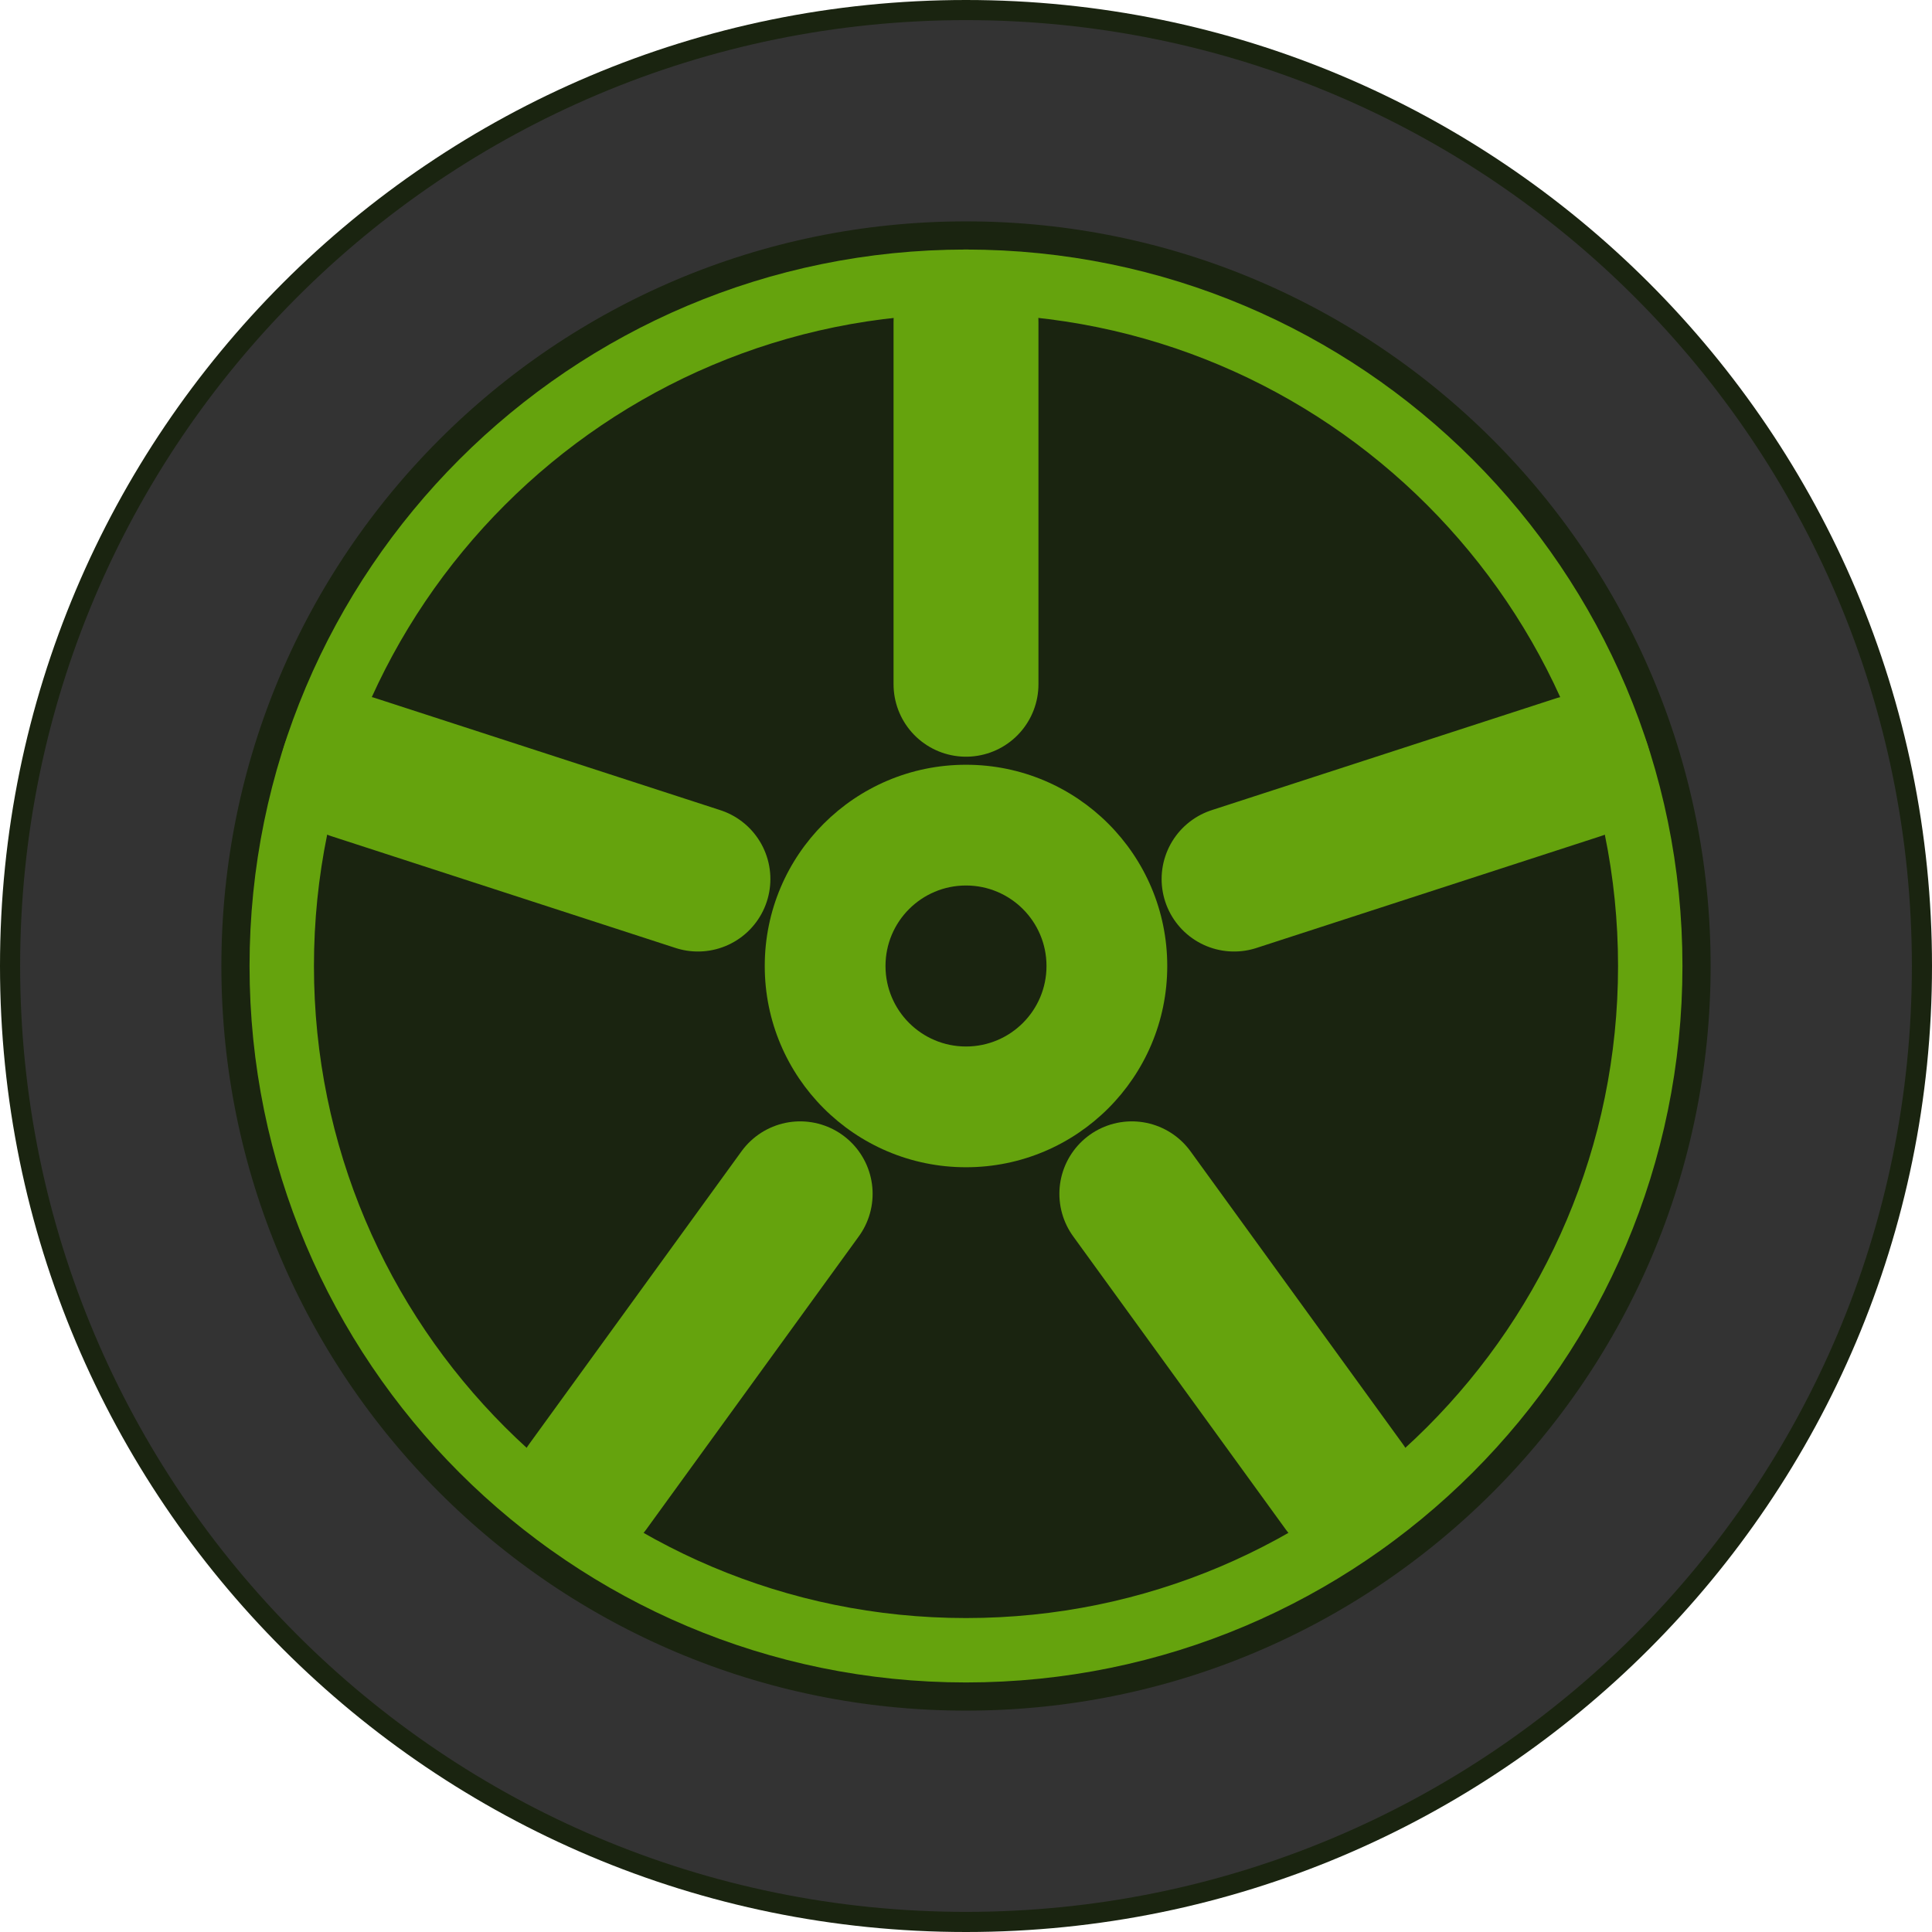
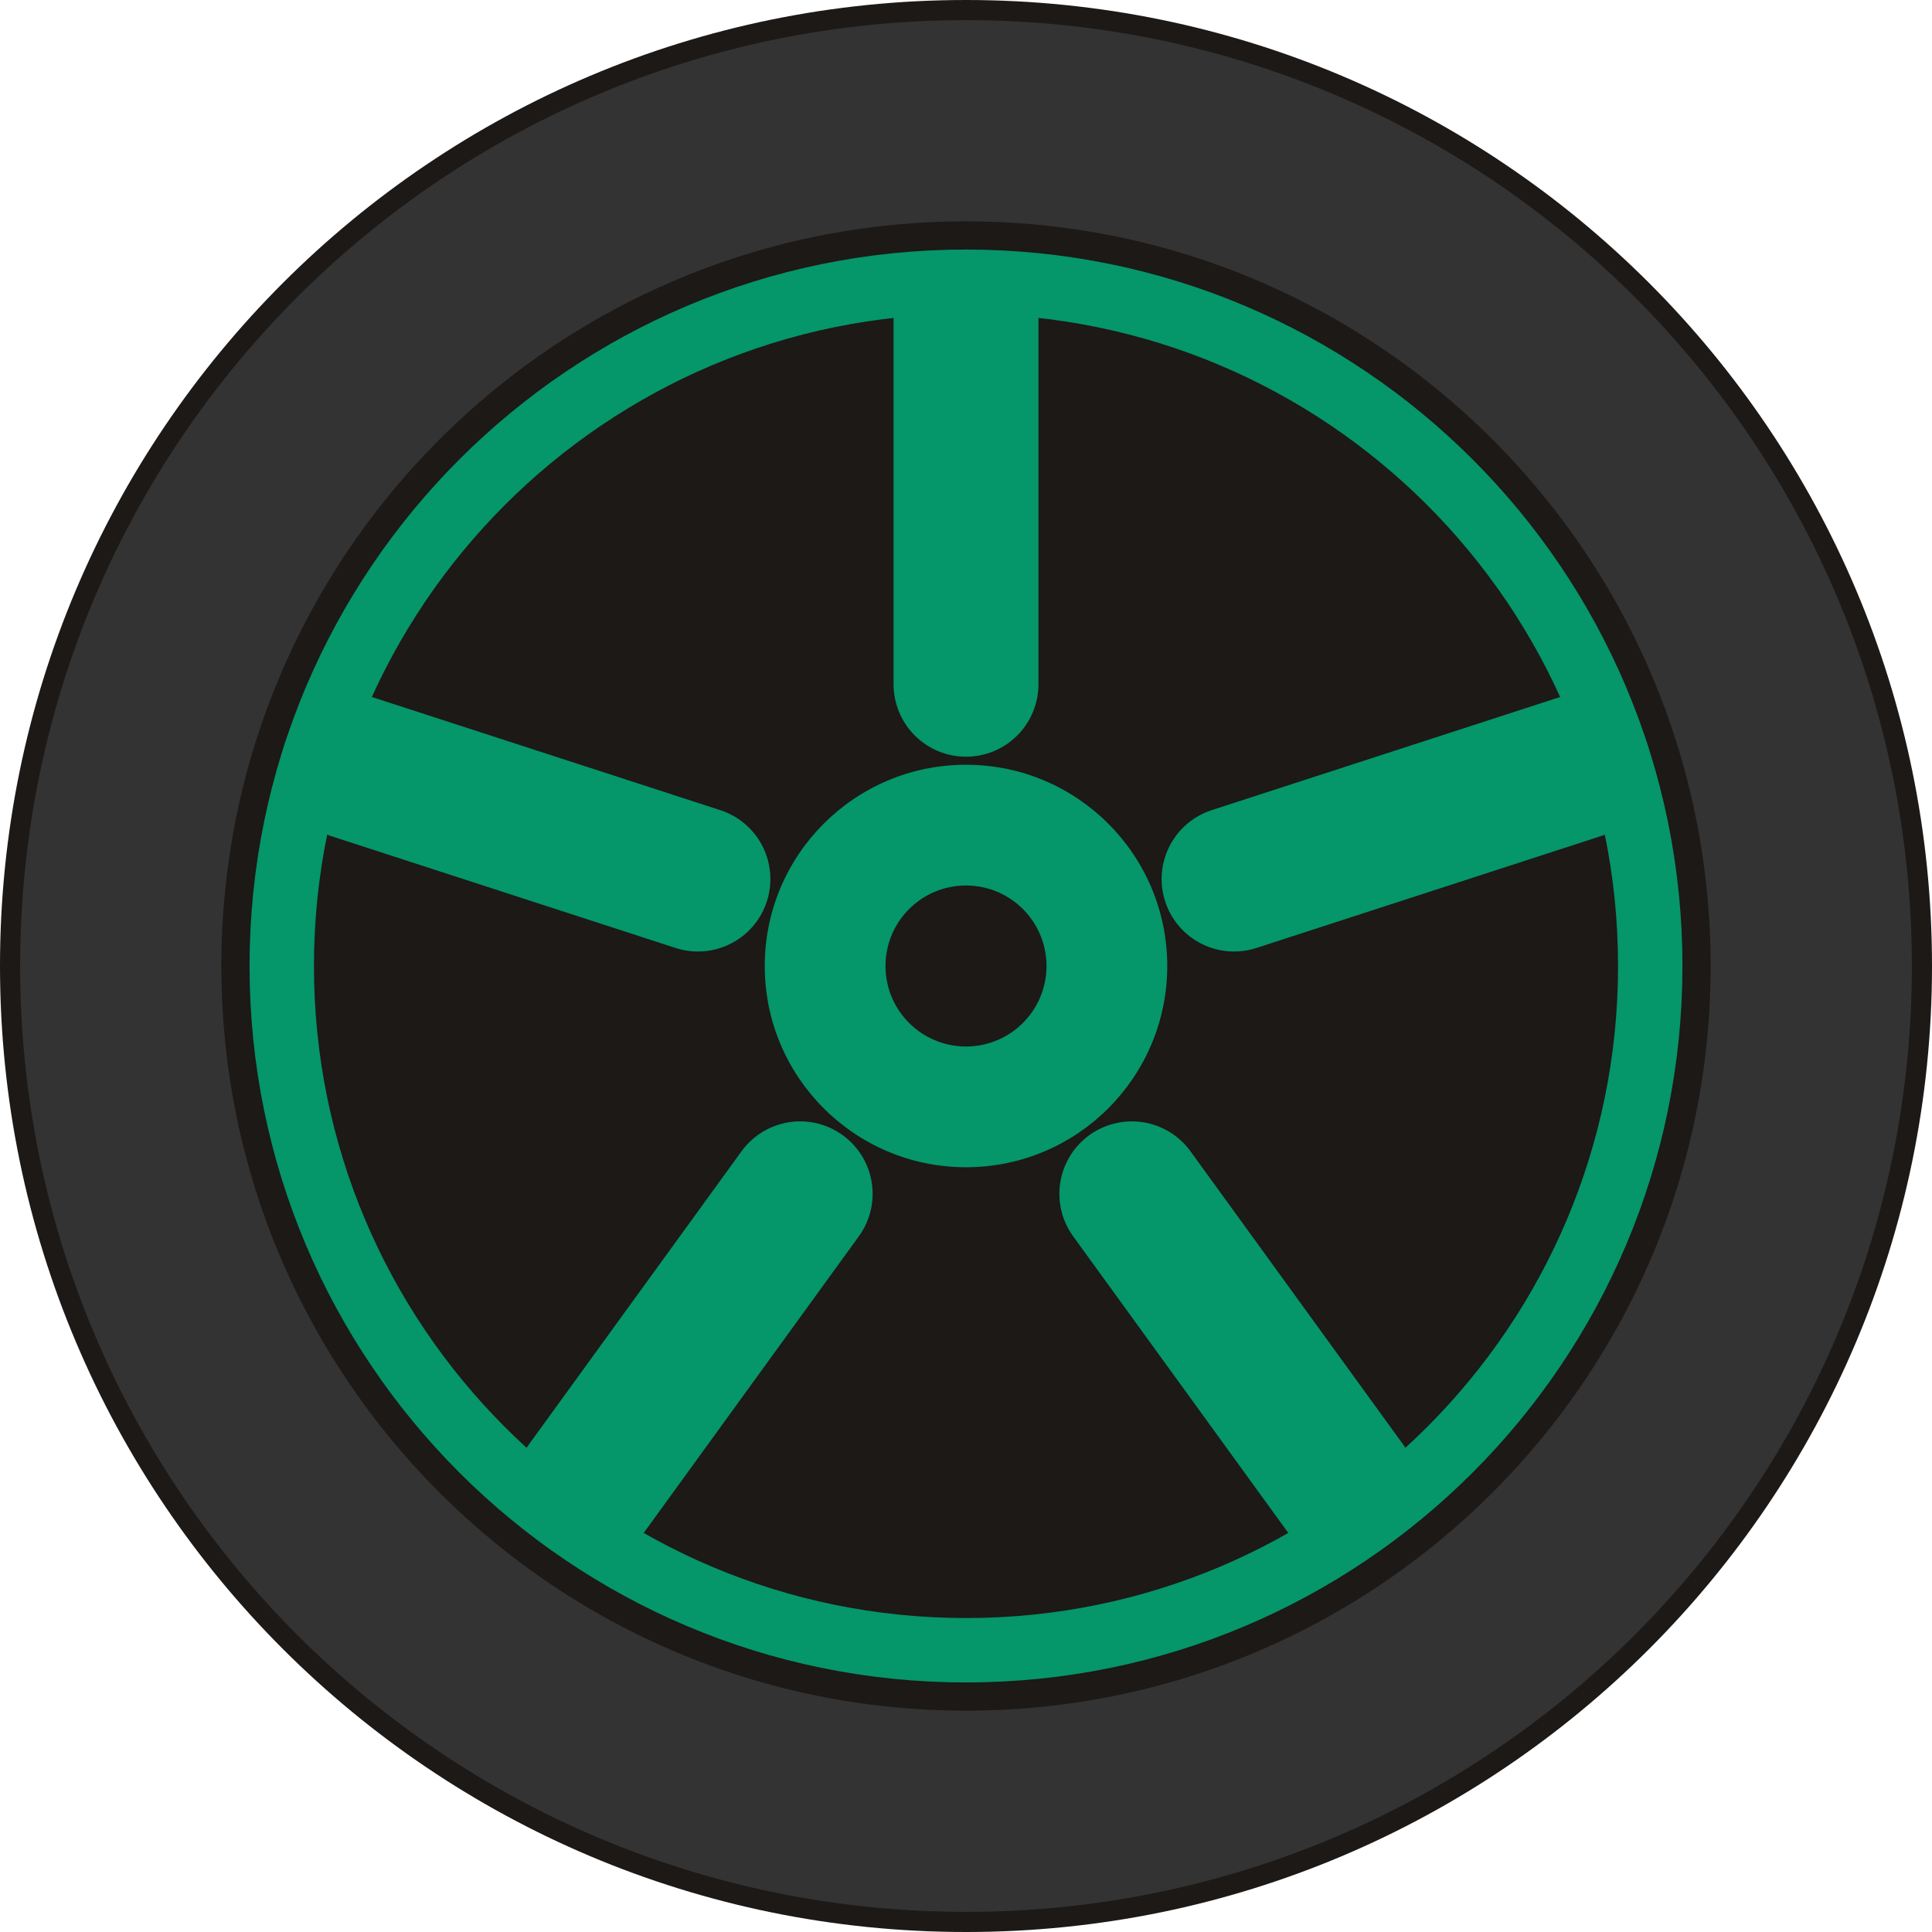
<svg xmlns="http://www.w3.org/2000/svg" viewBox="0 0 24 24" width="24" height="24">
-   <circle cx="12" cy="12" r="12" fill="#1A2410" />
+   <circle cx="12" cy="12" r="12" fill="#1C1917" />
  <circle cx="12" cy="12" r="10.5" fill="none" stroke="#333" stroke-width="2.5" />
-   <circle cx="12" cy="12" r="8.5" fill="none" stroke="#65A30D" stroke-width="0.8" />
-   <line x1="12.00" y1="8.50" x2="12.00" y2="4.00" stroke="#65A30D" stroke-width="1.8" stroke-linecap="round" />
-   <line x1="15.33" y1="10.92" x2="19.61" y2="9.53" stroke="#65A30D" stroke-width="1.8" stroke-linecap="round" />
-   <line x1="14.06" y1="14.83" x2="16.70" y2="18.47" stroke="#65A30D" stroke-width="1.8" stroke-linecap="round" />
-   <line x1="9.94" y1="14.83" x2="7.30" y2="18.47" stroke="#65A30D" stroke-width="1.8" stroke-linecap="round" />
-   <line x1="8.67" y1="10.92" x2="4.39" y2="9.53" stroke="#65A30D" stroke-width="1.8" stroke-linecap="round" />
-   <circle cx="12" cy="12" r="2.5" fill="#65A30D" />
-   <circle cx="12" cy="12" r="1" fill="#1A2410" />
+   <circle cx="12" cy="12" r="8.5" fill="none" stroke="#059669" stroke-width="0.8" />
+   <line x1="12.00" y1="8.50" x2="12.00" y2="4.00" stroke="#059669" stroke-width="1.8" stroke-linecap="round" />
+   <line x1="15.33" y1="10.92" x2="19.61" y2="9.53" stroke="#059669" stroke-width="1.8" stroke-linecap="round" />
+   <line x1="14.06" y1="14.83" x2="16.70" y2="18.47" stroke="#059669" stroke-width="1.8" stroke-linecap="round" />
+   <line x1="9.94" y1="14.83" x2="7.30" y2="18.47" stroke="#059669" stroke-width="1.8" stroke-linecap="round" />
+   <line x1="8.67" y1="10.92" x2="4.39" y2="9.53" stroke="#059669" stroke-width="1.8" stroke-linecap="round" />
+   <circle cx="12" cy="12" r="2.5" fill="#059669" />
+   <circle cx="12" cy="12" r="1" fill="#1C1917" />
</svg>
